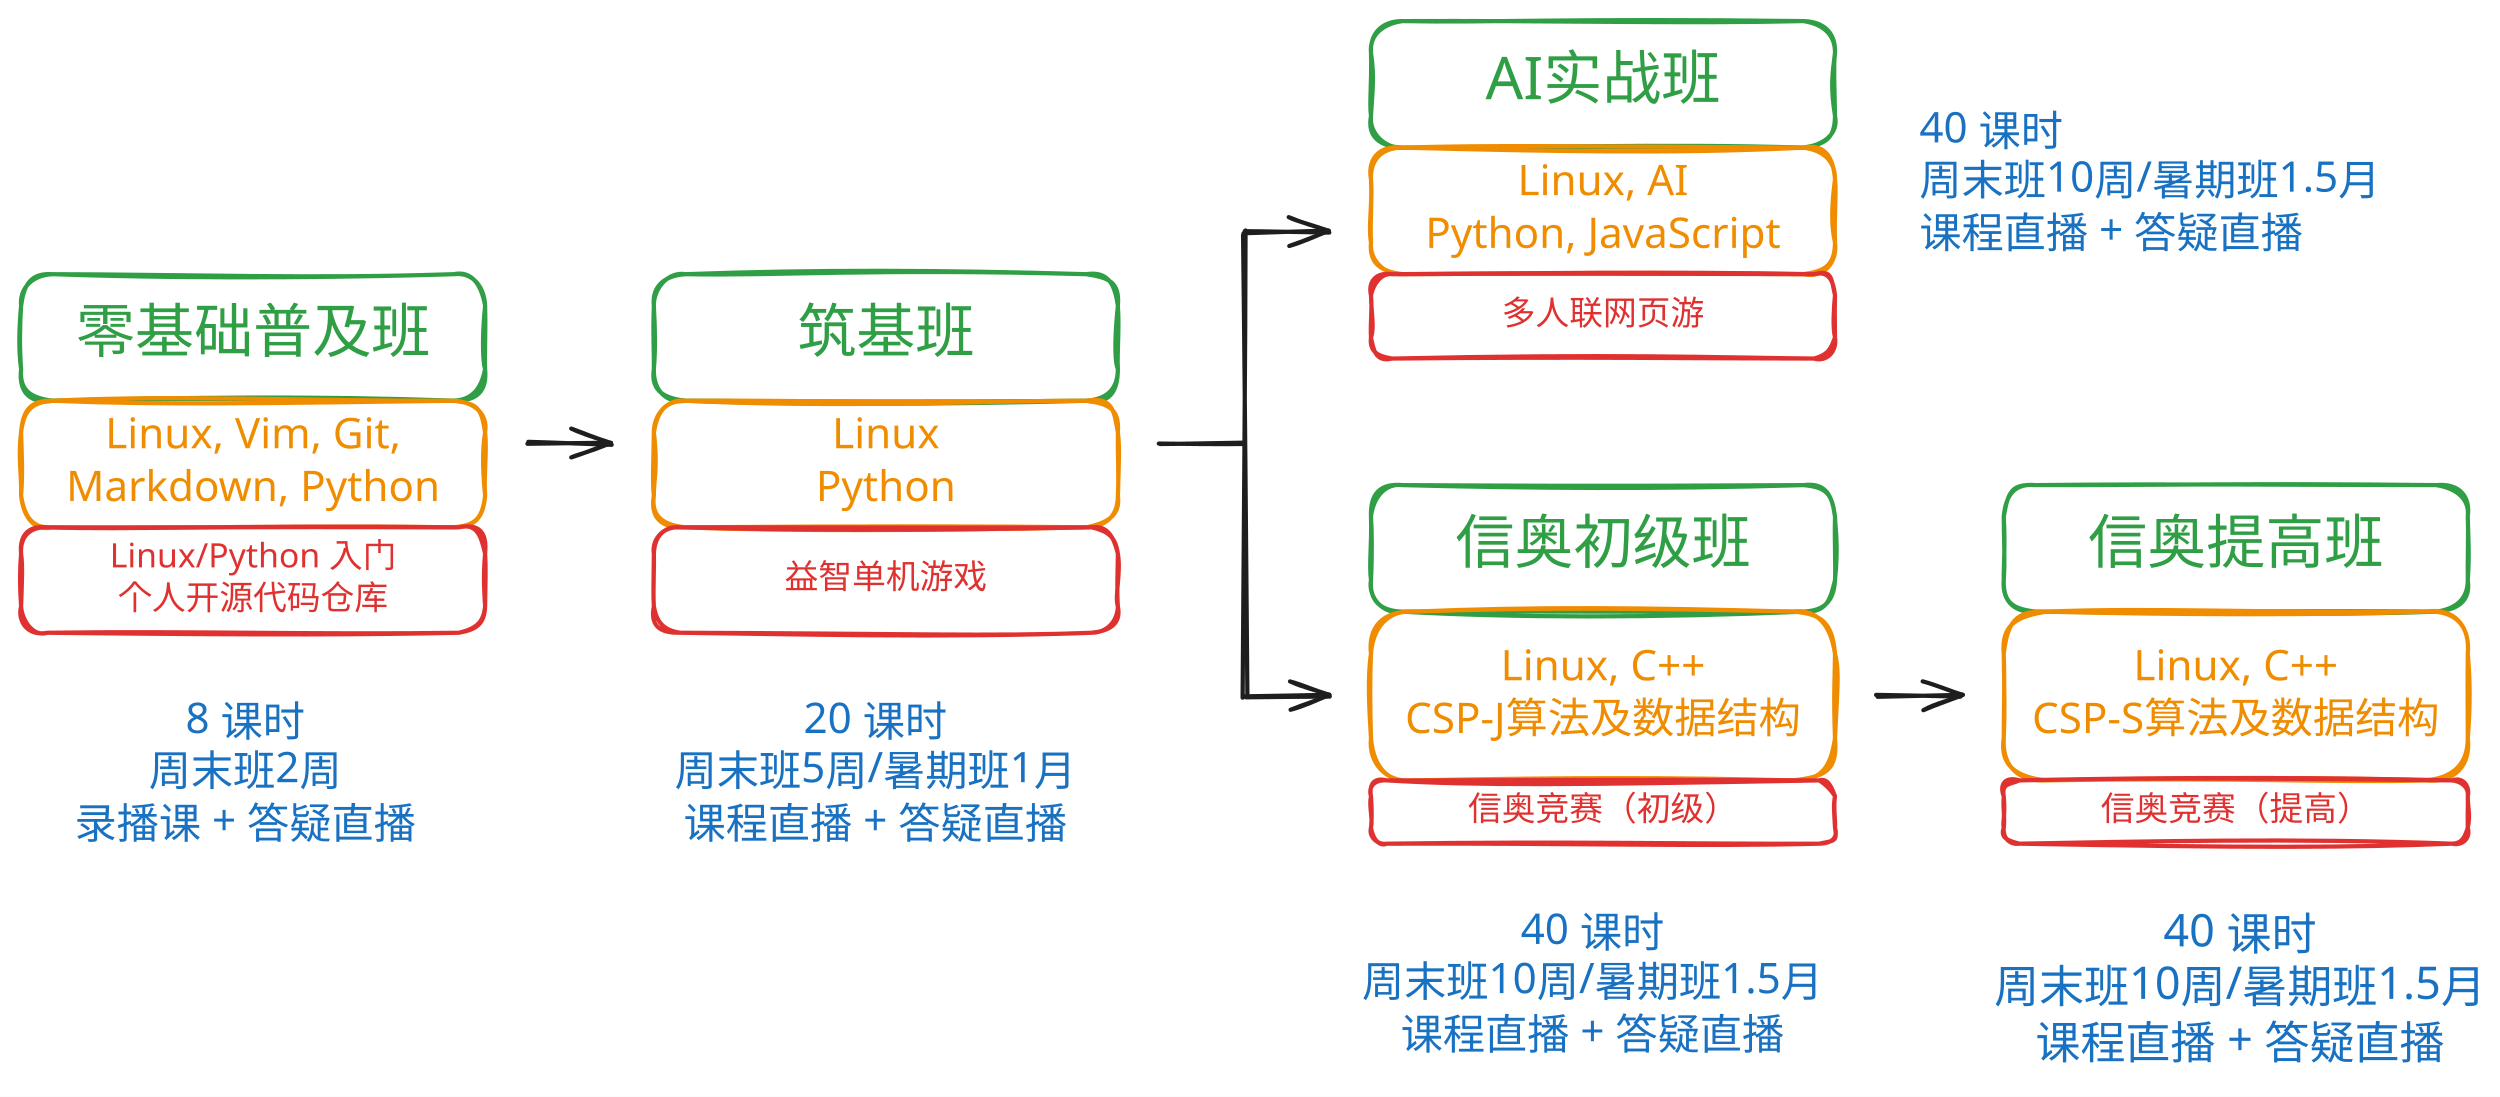
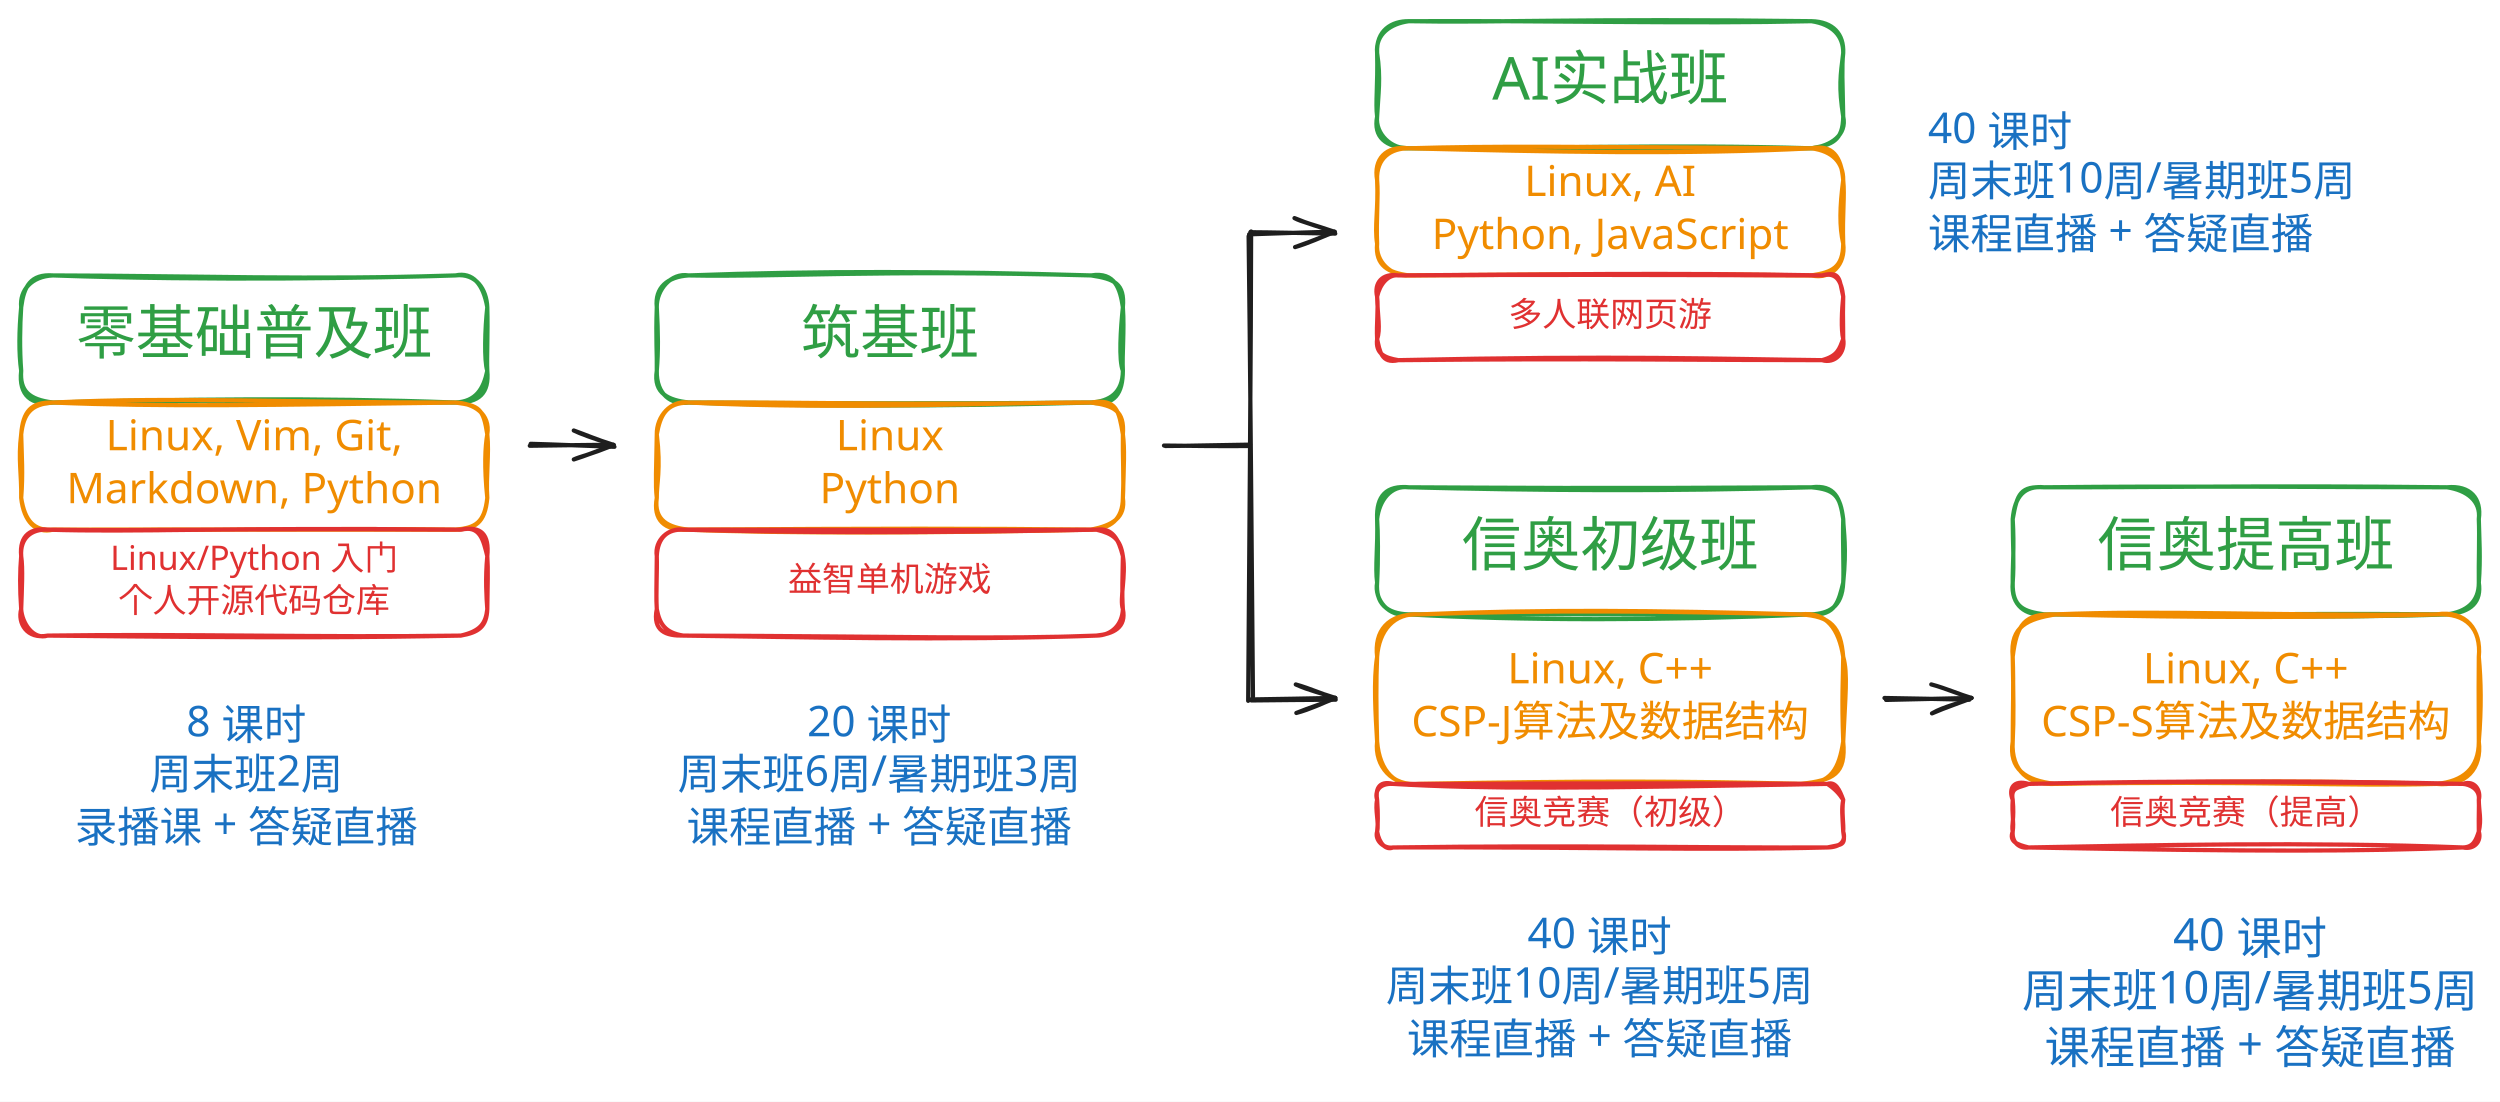
- <svg xmlns="http://www.w3.org/2000/svg" version="1.1" viewBox="0 0 1185.284 520" width="2370.567" height="1040">
+ <svg xmlns="http://www.w3.org/2000/svg" version="1.1" viewBox="0 0 1180 520" width="2360" height="1040">
  <defs>
    <style class="style-fonts">
      @font-face {
        font-family: "Virgil";
        src: url("https://excalidraw.com/Virgil.woff2");
      }
      @font-face {
        font-family: "Cascadia";
        src: url("https://excalidraw.com/Cascadia.woff2");
      }
      @font-face {
        font-family: "Assistant";
        src: url("https://excalidraw.com/Assistant-Regular.woff2");
      }
    </style>
  </defs>
-   <rect x="0" y="0" width="1185.284" height="520" fill="#ffffff" />
+   <rect x="0" y="0" width="1180" height="520" fill="#ffffff" />
  <g stroke-linecap="round" transform="translate(10 130) rotate(0 110 30)">
    <path d="M15 0 C78.32 0.13, 140.32 2.22, 205 0 M15 0 C90.58 2.64, 166.71 1.19, 205 0 M205 0 C213.19 -1.74, 218.09 4.14, 220 15 M205 0 C214.69 -1.17, 219.68 6.6, 220 15 M220 15 C218.88 25.07, 218.46 40.45, 220 45 M220 15 C220.36 27.52, 219.68 38.72, 220 45 M220 45 C220.97 55.49, 216.26 60.21, 205 60 M220 45 C218.26 53.61, 214.54 59.57, 205 60 M205 60 C147.3 59.85, 87.75 58.24, 15 60 M205 60 C139.39 57.55, 74.99 58.46, 15 60 M15 60 C3.48 58.56, -0.67 54.42, 0 45 M15 60 C5.23 61.43, -1.4 56.99, 0 45 M0 45 C-1.19 36.74, -1.03 25.9, 0 15 M0 45 C-0.76 35.08, -0.59 23.86, 0 15 M0 15 C1.27 5.12, 4.41 -0.74, 15 0 M0 15 C-0.81 7.07, 4.83 0.39, 15 0" stroke="#2f9e44" stroke-width="2" fill="none" />
  </g>
  <g transform="translate(36 142.5) rotate(0 84 17.5)">
    <text x="84" y="24.528" font-family="Virgil, Segoe UI Emoji" font-size="28px" fill="#2f9e44" text-anchor="middle" style="white-space: pre;" direction="ltr" dominant-baseline="alphabetic">零基础普及班</text>
  </g>
  <g stroke-linecap="round" transform="translate(10 190) rotate(0 110 30)">
    <path d="M15 0 C73.06 -2.81, 132.25 0.14, 205 0 M15 0 C66.51 2.13, 116.64 1.15, 205 0 M205 0 C213.64 0.32, 221.55 5.35, 220 15 M205 0 C216.36 1.48, 218.1 2.83, 220 15 M220 15 C219.01 20.91, 218.47 29.97, 220 45 M220 15 C220.99 24.06, 219.3 34.97, 220 45 M220 45 C218.73 56.89, 214.29 59.18, 205 60 M220 45 C218.97 57.09, 213.98 59.69, 205 60 M205 60 C144.76 59.11, 84.35 60.6, 15 60 M205 60 C145.65 60.06, 85.86 59.85, 15 60 M15 60 C6.07 60.81, 1.65 55.76, 0 45 M15 60 C7.08 62, 1.23 56.35, 0 45 M0 45 C0.21 33.81, -1.5 26.82, 0 15 M0 45 C0.9 33.76, 0.25 25, 0 15 M0 15 C0.84 4.18, 4.67 -0.3, 15 0 M0 15 C1.15 5.4, 4.3 0.71, 15 0" stroke="#f08c00" stroke-width="2" fill="none" />
  </g>
  <g transform="translate(34.84007 195) rotate(0 85.15993 25)">
    <text x="85.16" y="17.52" font-family="Virgil, Segoe UI Emoji" font-size="20px" fill="#f08c00" text-anchor="middle" style="white-space: pre;" direction="ltr" dominant-baseline="alphabetic">Linux, Vim, Git, </text>
    <text x="85.16" y="42.52" font-family="Virgil, Segoe UI Emoji" font-size="20px" fill="#f08c00" text-anchor="middle" style="white-space: pre;" direction="ltr" dominant-baseline="alphabetic">Markdown, Python</text>
  </g>
  <g stroke-linecap="round" transform="translate(310 130) rotate(0 110 30)">
    <path d="M15 0 C57.94 0.86, 103.41 -2.74, 205 0 M15 0 C75.5 -2.23, 137.3 -2.01, 205 0 M205 0 C216.45 -1.85, 218.73 6.56, 220 15 M205 0 C215.93 1.66, 220.97 3.74, 220 15 M220 15 C218.93 25.25, 217.98 40.06, 220 45 M220 15 C220.78 26.07, 219.57 37.21, 220 45 M220 45 C219.94 55.41, 216.38 61.78, 205 60 M220 45 C219.95 55.38, 213.75 59.43, 205 60 M205 60 C135.36 61.9, 70.49 61.81, 15 60 M205 60 C132.96 60.66, 61.3 60.33, 15 60 M15 60 C6.95 61.26, -0.25 56.28, 0 45 M15 60 C5.75 58.9, -1.71 55.88, 0 45 M0 45 C0.16 37.32, -0.53 29.74, 0 15 M0 45 C0.78 35.59, 0.66 27.45, 0 15 M0 15 C-0.99 5.75, 5.02 0.63, 15 0 M0 15 C-0.16 6.72, 6.86 -1.42, 15 0" stroke="#2f9e44" stroke-width="2" fill="none" />
  </g>
  <g transform="translate(378 142.5) rotate(0 42 17.5)">
    <text x="42" y="24.528" font-family="Virgil, Segoe UI Emoji" font-size="28px" fill="#2f9e44" text-anchor="middle" style="white-space: pre;" direction="ltr" dominant-baseline="alphabetic">筑基班</text>
  </g>
  <g stroke-linecap="round" transform="translate(310 190) rotate(0 110 30)">
    <path d="M15 0 C89.53 3.57, 164.93 -0.24, 205 0 M15 0 C62.93 -0.38, 108.77 1.33, 205 0 M205 0 C215.8 1.44, 220.84 3.9, 220 15 M205 0 C217.27 -1.95, 218.13 4.07, 220 15 M220 15 C220.9 21.97, 220.48 29.27, 220 45 M220 15 C219.82 25.16, 220.54 35.8, 220 45 M220 45 C219.96 55.33, 213.91 59.51, 205 60 M220 45 C221.31 54.19, 215.3 57.95, 205 60 M205 60 C133.87 61.61, 60.55 61.92, 15 60 M205 60 C154.94 59.41, 102.81 59.42, 15 60 M15 60 C5.65 59.04, -1.48 55.76, 0 45 M15 60 C3.35 60.61, -1.82 55.27, 0 45 M0 45 C-0.13 38.67, 2.03 31.49, 0 15 M0 45 C-0.75 38.5, -0.25 31.57, 0 15 M0 15 C-0.14 6.5, 6.62 -1.23, 15 0 M0 15 C1.59 6.21, 4.27 0.1, 15 0" stroke="#f08c00" stroke-width="2" fill="none" />
  </g>
  <g transform="translate(387.9 195) rotate(0 32.09997 25)">
    <text x="32.1" y="17.52" font-family="Virgil, Segoe UI Emoji" font-size="20px" fill="#f08c00" text-anchor="middle" style="white-space: pre;" direction="ltr" dominant-baseline="alphabetic">Linux</text>
    <text x="32.1" y="42.52" font-family="Virgil, Segoe UI Emoji" font-size="20px" fill="#f08c00" text-anchor="middle" style="white-space: pre;" direction="ltr" dominant-baseline="alphabetic">Python</text>
  </g>
  <g stroke-linecap="round" transform="translate(10 250) rotate(0 110 25)">
    <path d="M12.5 0 C53.3 1.33, 92.43 -1.14, 207.5 0 M12.5 0 C56.18 0.67, 98.63 -0.65, 207.5 0 M207.5 0 C217.17 -1.86, 221.01 2.2, 220 12.5 M207.5 0 C216.72 -2.27, 218.14 5.06, 220 12.5 M220 12.5 C220.45 18.9, 220.14 26.16, 220 37.5 M220 12.5 C218.99 23.04, 219.63 32.23, 220 37.5 M220 37.5 C219.71 45.89, 215.89 48.53, 207.5 50 M220 37.5 C219.29 44.29, 216.69 47.91, 207.5 50 M207.5 50 C141.6 50.95, 77.29 49.08, 12.5 50 M207.5 50 C166.06 50.86, 122.27 51.21, 12.5 50 M12.5 50 C2.63 51.91, -1.78 44.09, 0 37.5 M12.5 50 C5.52 52.22, 0.32 43.75, 0 37.5 M0 37.5 C0.3 28.71, 0.87 18.17, 0 12.5 M0 37.5 C-0.7 27.61, -0.61 19.48, 0 12.5 M0 12.5 C-1.01 2.44, 4.91 -0.91, 12.5 0 M0 12.5 C-0.61 3.95, 4.8 -0.37, 12.5 0" stroke="#e03131" stroke-width="2" fill="none" />
  </g>
  <g transform="translate(51.00002 255) rotate(0 68.99998 20)">
    <text x="69" y="14.016" font-family="Virgil, Segoe UI Emoji" font-size="16px" fill="#e03131" text-anchor="middle" style="white-space: pre;" direction="ltr" dominant-baseline="alphabetic">Linux/Python 入门</text>
    <text x="69" y="34.016" font-family="Virgil, Segoe UI Emoji" font-size="16px" fill="#e03131" text-anchor="middle" style="white-space: pre;" direction="ltr" dominant-baseline="alphabetic">个人开源代码仓库</text>
  </g>
  <g stroke-linecap="round" transform="translate(310 250) rotate(0 110 25)">
    <path d="M12.5 0 C71.44 -0.09, 127.01 0.45, 207.5 0 M12.5 0 C63.15 1.28, 115.2 1.81, 207.5 0 M207.5 0 C215.13 -1.03, 218.01 4.52, 220 12.5 M207.5 0 C215.6 1.94, 218.85 4.55, 220 12.5 M220 12.5 C221.59 21.47, 218.38 32.73, 220 37.5 M220 12.5 C219.92 21.08, 219.45 29.68, 220 37.5 M220 37.5 C221.79 46.2, 215.48 49.23, 207.5 50 M220 37.5 C219.74 44.82, 214.72 49.96, 207.5 50 M207.5 50 C136.5 52.6, 64.6 50.58, 12.5 50 M207.5 50 C161.54 51.84, 116.31 50.29, 12.5 50 M12.5 50 C4.09 48.69, 1.35 44.66, 0 37.5 M12.5 50 C4.36 50.19, -2.07 47.89, 0 37.5 M0 37.5 C-0.45 29.84, 0.24 19.13, 0 12.5 M0 37.5 C-0.35 32.81, -0.12 26.36, 0 12.5 M0 12.5 C0.42 3.52, 5.23 -0.34, 12.5 0 M0 12.5 C-1.19 4.93, 5.69 -1.01, 12.5 0" stroke="#e03131" stroke-width="2" fill="none" />
  </g>
  <g transform="translate(372 265) rotate(0 48 10)">
    <text x="48" y="14.016" font-family="Virgil, Segoe UI Emoji" font-size="16px" fill="#e03131" text-anchor="middle" style="white-space: pre;" direction="ltr" dominant-baseline="alphabetic">益智单机游戏</text>
  </g>
  <g stroke-linecap="round" transform="translate(650 10) rotate(0 110 30)">
    <path d="M15 0 C55.93 0.82, 93.22 -1.38, 205 0 M15 0 C82.49 -0.35, 148.85 1.32, 205 0 M205 0 C215.3 0.24, 220.39 6.13, 220 15 M205 0 C215.03 1.5, 220.1 7.03, 220 15 M220 15 C218.66 25.74, 217.82 31.03, 220 45 M220 15 C219.29 21.69, 219.68 28.4, 220 45 M220 45 C221.88 53.58, 214.33 58.92, 205 60 M220 45 C219.85 56.54, 214.75 58.31, 205 60 M205 60 C139.48 57.96, 68.56 60.23, 15 60 M205 60 C163.87 60.12, 124.79 59.62, 15 60 M15 60 C3.98 59.46, -1.84 54.78, 0 45 M15 60 C6.76 60.51, -0.92 53.19, 0 45 M0 45 C0.55 34.2, 1.82 27.02, 0 15 M0 45 C-0.84 38.48, 0.37 30.38, 0 15 M0 15 C-0.88 6.04, 6.51 1.1, 15 0 M0 15 C-0.53 4.38, 6.85 -0.11, 15 0" stroke="#2f9e44" stroke-width="2" fill="none" />
  </g>
  <g transform="translate(701.186 22.5) rotate(0 58.814 17.5)">
    <text x="58.814" y="24.528" font-family="Virgil, Segoe UI Emoji" font-size="28px" fill="#2f9e44" text-anchor="middle" style="white-space: pre;" direction="ltr" dominant-baseline="alphabetic">AI实战班</text>
  </g>
  <g stroke-linecap="round" transform="translate(650 70) rotate(0 110 30)">
    <path d="M15 0 C81.48 1.66, 145.28 3.06, 205 0 M15 0 C53.41 -1.19, 91.72 -0.74, 205 0 M205 0 C215.02 1.31, 220.09 6.77, 220 15 M205 0 C214.89 -1.86, 219.04 3.74, 220 15 M220 15 C218.34 27.76, 218.15 36.95, 220 45 M220 15 C220.8 22.55, 219.53 30.98, 220 45 M220 45 C219.87 56.34, 214.78 58.53, 205 60 M220 45 C221.25 54.71, 214.45 62.11, 205 60 M205 60 C161.29 59.4, 120.87 59.1, 15 60 M205 60 C141.12 59.41, 77.33 59.57, 15 60 M15 60 C6.53 60.44, -0.8 53.43, 0 45 M15 60 C5.39 58.76, -0.99 55.45, 0 45 M0 45 C-1.32 36.89, 0.64 28.86, 0 15 M0 45 C-0.51 33.9, 0.69 22.32, 0 15 M0 15 C-0.46 4.46, 6.61 -0.09, 15 0 M0 15 C-1.77 5.16, 4.05 -1.34, 15 0" stroke="#f08c00" stroke-width="2" fill="none" />
  </g>
  <g transform="translate(667.2501 75) rotate(0 92.74992 25)">
    <text x="92.75" y="17.52" font-family="Virgil, Segoe UI Emoji" font-size="20px" fill="#f08c00" text-anchor="middle" style="white-space: pre;" direction="ltr" dominant-baseline="alphabetic">Linux, AI</text>
    <text x="92.75" y="42.52" font-family="Virgil, Segoe UI Emoji" font-size="20px" fill="#f08c00" text-anchor="middle" style="white-space: pre;" direction="ltr" dominant-baseline="alphabetic">Python, JavaScript</text>
  </g>
  <g stroke-linecap="round" transform="translate(650 130) rotate(0 110 20)">
    <path d="M10 0 C72.45 -0.39, 139.69 -1.37, 210 0 M10 0 C72.37 -0.43, 134.76 -0.23, 210 0 M210 0 C216.57 -1.62, 219.16 2.23, 220 10 M210 0 C218.83 -2.23, 218.07 1.75, 220 10 M220 10 C219.35 16.01, 218.9 25.75, 220 30 M220 10 C219.87 15.24, 219.82 18.42, 220 30 M220 30 C221.09 36.42, 216.19 41.83, 210 40 M220 30 C218.18 34.67, 217.46 37.99, 210 40 M210 40 C163.15 39.5, 114.79 37.68, 10 40 M210 40 C156.09 40, 100.44 39.09, 10 40 M10 40 C3.68 38.92, -0.86 37.06, 0 30 M10 40 C1.85 41.9, 1.21 35.43, 0 30 M0 30 C1.66 25.47, 0.22 19.2, 0 10 M0 30 C-0.38 22.69, 0.65 15.88, 0 10 M0 10 C-1.54 3.48, 2.51 -1.17, 10 0 M0 10 C1.24 4.11, 5.27 -0.62, 10 0" stroke="#e03131" stroke-width="2" fill="none" />
  </g>
  <g transform="translate(712 140) rotate(0 48 10)">
    <text x="48" y="14.016" font-family="Virgil, Segoe UI Emoji" font-size="16px" fill="#e03131" text-anchor="middle" style="white-space: pre;" direction="ltr" dominant-baseline="alphabetic">多人联网页游</text>
  </g>
  <g stroke-linecap="round" transform="translate(650 230) rotate(0 110 30)">
    <path d="M15 0 C60.28 0.2, 101.01 0.64, 205 0 M15 0 C74.88 1.52, 136.83 2.04, 205 0 M205 0 C216.06 -1.38, 218.66 5.25, 220 15 M205 0 C215.91 1, 218.62 3.89, 220 15 M220 15 C220.16 21.03, 221.7 28.28, 220 45 M220 15 C219.69 26.26, 220.34 38.39, 220 45 M220 45 C219.45 56.82, 213.05 59.53, 205 60 M220 45 C217.84 53.8, 216.45 60.62, 205 60 M205 60 C134.97 63.01, 67.42 62.98, 15 60 M205 60 C148.97 60.3, 93.04 59.69, 15 60 M15 60 C4.11 59.69, -0.7 54.56, 0 45 M15 60 C5.48 61.64, -1.51 52.89, 0 45 M0 45 C0.59 34.01, 0.43 20.46, 0 15 M0 45 C-1 37.53, 0.41 28.11, 0 15 M0 15 C-0.44 3.97, 4.36 -0.97, 15 0 M0 15 C0.95 6.25, 6.46 -1.12, 15 0" stroke="#2f9e44" stroke-width="2" fill="none" />
  </g>
  <g transform="translate(690 242.5) rotate(0 70 17.5)">
    <text x="70" y="24.528" font-family="Virgil, Segoe UI Emoji" font-size="28px" fill="#2f9e44" text-anchor="middle" style="white-space: pre;" direction="ltr" dominant-baseline="alphabetic">信奥初级班</text>
  </g>
  <g stroke-linecap="round" transform="translate(650 290) rotate(0 110 40)">
    <path d="M20 0 C76.87 -2.47, 131.76 -1.93, 200 0 M20 0 C80.93 -2.27, 140.13 -1.45, 200 0 M200 0 C214.12 0.87, 218.8 5.71, 220 20 M200 0 C212.12 -1.47, 218.02 7.07, 220 20 M220 20 C222.27 28.15, 220.95 38.16, 220 60 M220 20 C219.92 30.58, 219.22 39.11, 220 60 M220 60 C218.12 72.29, 214.59 80.54, 200 80 M220 60 C221.4 75.43, 215.5 78.27, 200 80 M200 80 C134.93 80.76, 70.42 81.56, 20 80 M200 80 C147.07 78.6, 94.69 78.54, 20 80 M20 80 C7.09 81.42, -1.32 71.5, 0 60 M20 80 C8.76 81.67, 1.14 74.27, 0 60 M0 60 C-0.77 47.16, -1.77 31.24, 0 20 M0 60 C-0.42 45.18, -0.52 30.92, 0 20 M0 20 C0.83 7.75, 7.93 -0.97, 20 0 M0 20 C-1.38 8.08, 4.72 -0.46, 20 0" stroke="#f08c00" stroke-width="2" fill="none" />
  </g>
  <g transform="translate(660.42 305) rotate(0 99.57997 25)">
    <text x="99.58" y="17.52" font-family="Virgil, Segoe UI Emoji" font-size="20px" fill="#f08c00" text-anchor="middle" style="white-space: pre;" direction="ltr" dominant-baseline="alphabetic">Linux, C++</text>
    <text x="99.58" y="42.52" font-family="Virgil, Segoe UI Emoji" font-size="20px" fill="#f08c00" text-anchor="middle" style="white-space: pre;" direction="ltr" dominant-baseline="alphabetic">CSP-J算法及数据结构</text>
  </g>
  <g stroke-linecap="round" transform="translate(650 370) rotate(0 110 15)">
    <path d="M7.5 0 C50.93 2.56, 94.66 2.12, 212.5 0 M7.5 0 C55.17 0.16, 101.6 -0.66, 212.5 0 M212.5 0 C216.44 -1.28, 218.28 2.85, 220 7.5 M212.5 0 C215.91 2.18, 218.22 4.68, 220 7.5 M220 7.5 C219.17 11.94, 219.6 14.46, 220 22.5 M220 7.5 C219.15 12.97, 220.33 19.43, 220 22.5 M220 22.5 C221.21 29.32, 219.38 28.49, 212.5 30 M220 22.5 C221.4 26.88, 218.87 29.91, 212.5 30 M212.5 30 C154.06 31.5, 94.68 29.65, 7.5 30 M212.5 30 C154.41 30.24, 95.36 28.78, 7.5 30 M7.5 30 C4.32 31.45, 0.99 28.31, 0 22.5 M7.5 30 C3.35 30.75, -1.25 26.77, 0 22.5 M0 22.5 C0.99 18.27, -1.08 12.22, 0 7.5 M0 22.5 C0.36 19.18, 0.52 14.68, 0 7.5 M0 7.5 C-1.2 3.73, 0.8 -0.4, 7.5 0 M0 7.5 C-0.76 3.21, 0.31 -1.81, 7.5 0" stroke="#e03131" stroke-width="2" fill="none" />
  </g>
  <g transform="translate(696 375) rotate(0 64 10)">
    <text x="64" y="14.016" font-family="Virgil, Segoe UI Emoji" font-size="16px" fill="#e03131" text-anchor="middle" style="white-space: pre;" direction="ltr" dominant-baseline="alphabetic">信奥竞赛（初级）</text>
  </g>
  <g stroke-linecap="round">
-     <g transform="translate(550 210) rotate(0 19.72206 0.2146424)">
+     <g transform="translate(550 210) rotate(0 20 0)">
      <path d="M0.05 0.51 C6.7 0.55, 33.3 -0.09, 40.04 -0.13 M-0.59 0.3 C5.98 0.44, 32.79 0.67, 39.63 0.5" stroke="#1e1e1e" stroke-width="2" fill="none" />
    </g>
  </g>
  <mask />
  <g stroke-linecap="round">
-     <g transform="translate(590 110) rotate(0 0.2666764 110.0216)">
+     <g transform="translate(590 110) rotate(0 0 110)">
      <path d="M0.53 -0.73 C0.59 36.14, -0.59 184.13, -0.86 220.78 M-0.65 1.5 C-0.11 38.07, 1.09 182.63, 1.4 219.06" stroke="#1e1e1e" stroke-width="2" fill="none" />
    </g>
  </g>
  <mask />
  <g stroke-linecap="round">
-     <g transform="translate(590 110) rotate(0 19.90677 0.01062936)">
+     <g transform="translate(590 110) rotate(0 20 0)">
      <path d="M0.16 -0.39 C6.95 -0.39, 33.58 0.17, 40.23 0.26 M-0.42 0.6 C6.36 0.41, 33.22 -0.61, 39.92 -0.58" stroke="#1e1e1e" stroke-width="2" fill="none" />
    </g>
-     <g transform="translate(590 110) rotate(0 19.90677 0.01062936)">
+     <g transform="translate(590 110) rotate(0 20 0)">
      <path d="M21.27 6.63 C24.44 5.52, 29.51 3.77, 39.92 -0.58 M21.27 6.63 C27.54 4.82, 33.46 2.04, 39.92 -0.58" stroke="#1e1e1e" stroke-width="2" fill="none" />
    </g>
-     <g transform="translate(590 110) rotate(0 19.90677 0.01062936)">
+     <g transform="translate(590 110) rotate(0 20 0)">
      <path d="M21 -7.05 C24.26 -5.3, 29.39 -4.19, 39.92 -0.58 M21 -7.05 C27.31 -4.4, 33.32 -2.72, 39.92 -0.58" stroke="#1e1e1e" stroke-width="2" fill="none" />
    </g>
  </g>
  <mask />
  <g stroke-linecap="round">
-     <g transform="translate(590.6592 330.5842) rotate(0 19.55736 -0.5730393)">
+     <g transform="translate(590.6592 330.5842) rotate(0 19.67042 -0.2921049)">
      <path d="M0 0.02 C6.6 -0.12, 33.21 -0.27, 39.77 -0.33 M-0.66 -0.44 C5.89 -0.51, 32.95 -1.02, 39.57 -1.17" stroke="#1e1e1e" stroke-width="2" fill="none" />
    </g>
-     <g transform="translate(590.6592 330.5842) rotate(0 19.55736 -0.5730393)">
+     <g transform="translate(590.6592 330.5842) rotate(0 19.67042 -0.2921049)">
      <path d="M21.22 5.93 C27.35 4.34, 33.88 1.26, 39.57 -1.17 M21.22 5.93 C27.89 3.21, 33.84 1.59, 39.57 -1.17" stroke="#1e1e1e" stroke-width="2" fill="none" />
    </g>
-     <g transform="translate(590.6592 330.5842) rotate(0 19.55736 -0.5730393)">
+     <g transform="translate(590.6592 330.5842) rotate(0 19.67042 -0.2921049)">
      <path d="M20.95 -7.52 C27.23 -4.63, 33.85 -3.22, 39.57 -1.17 M20.95 -7.52 C27.72 -5.67, 33.76 -2.72, 39.57 -1.17" stroke="#1e1e1e" stroke-width="2" fill="none" />
    </g>
  </g>
  <mask />
  <g stroke-linecap="round">
-     <g transform="translate(250 210) rotate(0 20.03143 0.1829954)">
+     <g transform="translate(250 210) rotate(0 19.96659 0.3652269)">
      <path d="M0.48 -0.52 C7.23 -0.39, 33.36 0.69, 40 0.89 M0.07 0.4 C6.79 0.35, 32.92 -0.14, 39.6 0" stroke="#1e1e1e" stroke-width="2" fill="none" />
    </g>
-     <g transform="translate(250 210) rotate(0 20.03143 0.1829954)">
+     <g transform="translate(250 210) rotate(0 19.96659 0.3652269)">
      <path d="M20.84 6.86 C23.81 5.46, 28.96 4.54, 39.6 0 M20.84 6.86 C26.67 5, 31.18 3.17, 39.6 0" stroke="#1e1e1e" stroke-width="2" fill="none" />
    </g>
-     <g transform="translate(250 210) rotate(0 20.03143 0.1829954)">
+     <g transform="translate(250 210) rotate(0 19.96659 0.3652269)">
      <path d="M20.82 -6.8 C23.81 -5.34, 28.97 -3.41, 39.6 0 M20.82 -6.8 C26.59 -4.75, 31.11 -2.68, 39.6 0" stroke="#1e1e1e" stroke-width="2" fill="none" />
    </g>
  </g>
  <mask />
  <g transform="translate(30 330) rotate(0 86.25 37.5)">
    <text x="86.25" y="17.52" font-family="Virgil, Segoe UI Emoji" font-size="20px" fill="#1971c2" text-anchor="middle" style="white-space: pre;" direction="ltr" dominant-baseline="alphabetic">8 课时</text>
    <text x="86.25" y="42.52" font-family="Virgil, Segoe UI Emoji" font-size="20px" fill="#1971c2" text-anchor="middle" style="white-space: pre;" direction="ltr" dominant-baseline="alphabetic">周末班2周</text>
    <text x="86.25" y="67.52" font-family="Virgil, Segoe UI Emoji" font-size="20px" fill="#1971c2" text-anchor="middle" style="white-space: pre;" direction="ltr" dominant-baseline="alphabetic">录播课 + 答疑直播</text>
  </g>
-   <g transform="translate(318.75 330) rotate(0 96.25 37.5)">
-     <text x="96.25" y="17.52" font-family="Virgil, Segoe UI Emoji" font-size="20px" fill="#1971c2" text-anchor="middle" style="white-space: pre;" direction="ltr" dominant-baseline="alphabetic">20 课时</text>
-     <text x="96.25" y="42.52" font-family="Virgil, Segoe UI Emoji" font-size="20px" fill="#1971c2" text-anchor="middle" style="white-space: pre;" direction="ltr" dominant-baseline="alphabetic">周末班5周/暑期班1月</text>
-     <text x="96.25" y="67.52" font-family="Virgil, Segoe UI Emoji" font-size="20px" fill="#1971c2" text-anchor="middle" style="white-space: pre;" direction="ltr" dominant-baseline="alphabetic">课程直播 + 答疑直播</text>
-   </g>
-   <g transform="translate(910 50) rotate(0 106.22 37.5)">
+   <g transform="translate(316.79 330) rotate(0 98.20999 37.5)">
+     <text x="98.21" y="17.52" font-family="Virgil, Segoe UI Emoji" font-size="20px" fill="#1971c2" text-anchor="middle" style="white-space: pre;" direction="ltr" dominant-baseline="alphabetic">20 课时</text>
+     <text x="98.21" y="42.52" font-family="Virgil, Segoe UI Emoji" font-size="20px" fill="#1971c2" text-anchor="middle" style="white-space: pre;" direction="ltr" dominant-baseline="alphabetic">周末班6周/暑期班3周</text>
+     <text x="98.21" y="67.52" font-family="Virgil, Segoe UI Emoji" font-size="20px" fill="#1971c2" text-anchor="middle" style="white-space: pre;" direction="ltr" dominant-baseline="alphabetic">课程直播 + 答疑直播</text>
+   </g>
+   <g transform="translate(910 50) rotate(0 100.77 37.5)">
    <text x="0" y="17.52" font-family="Virgil, Segoe UI Emoji" font-size="20px" fill="#1971c2" text-anchor="start" style="white-space: pre;" direction="ltr" dominant-baseline="alphabetic">40 课时</text>
-     <text x="0" y="42.52" font-family="Virgil, Segoe UI Emoji" font-size="20px" fill="#1971c2" text-anchor="start" style="white-space: pre;" direction="ltr" dominant-baseline="alphabetic">周末班10周/暑期班1.5月</text>
+     <text x="0" y="42.52" font-family="Virgil, Segoe UI Emoji" font-size="20px" fill="#1971c2" text-anchor="start" style="white-space: pre;" direction="ltr" dominant-baseline="alphabetic">周末班10周/暑期班5周</text>
    <text x="0" y="67.52" font-family="Virgil, Segoe UI Emoji" font-size="20px" fill="#1971c2" text-anchor="start" style="white-space: pre;" direction="ltr" dominant-baseline="alphabetic">课程直播 + 答疑直播</text>
  </g>
  <g stroke-linecap="round" transform="translate(950 230) rotate(0 110 30)">
    <path d="M15 0 C79.28 -0.72, 147.26 -0.03, 205 0 M15 0 C66.28 0.13, 116.53 -0.99, 205 0 M205 0 C214.41 1.41, 221.04 6.49, 220 15 M205 0 C215.96 -1.02, 221.4 5.21, 220 15 M220 15 C220.37 23.13, 219.86 35.36, 220 45 M220 15 C220.19 23.85, 220.89 33.52, 220 45 M220 45 C221.3 53.86, 216.86 59.02, 205 60 M220 45 C220.09 54.1, 214.18 58.75, 205 60 M205 60 C136.08 59.32, 63.91 60.53, 15 60 M205 60 C148.06 61.99, 91.92 60.41, 15 60 M15 60 C5.48 58.68, -0.3 56.81, 0 45 M15 60 C6.28 60.67, -0.96 55.94, 0 45 M0 45 C-0.11 37.5, 0.8 28.33, 0 15 M0 45 C0.7 35.4, 0.04 27.19, 0 15 M0 15 C0.93 4.29, 5.46 -0.92, 15 0 M0 15 C2.13 2.86, 3.66 -0.6, 15 0" stroke="#2f9e44" stroke-width="2" fill="none" />
  </g>
  <g transform="translate(990 242.5) rotate(0 70 17.5)">
    <text x="70" y="24.528" font-family="Virgil, Segoe UI Emoji" font-size="28px" fill="#2f9e44" text-anchor="middle" style="white-space: pre;" direction="ltr" dominant-baseline="alphabetic">信奥提高班</text>
  </g>
  <g stroke-linecap="round" transform="translate(950 290) rotate(0 110 40)">
    <path d="M20 0 C69.84 -2.07, 121.5 0.7, 200 0 M20 0 C85.02 1.59, 151.14 1.63, 200 0 M200 0 C214.17 -0.89, 221.22 6.85, 220 20 M200 0 C214.02 -2.27, 221.27 7.43, 220 20 M220 20 C219.91 27.87, 219.88 37.49, 220 60 M220 20 C221.04 31.57, 221.32 43.79, 220 60 M220 60 C220.08 72.55, 212.62 78.91, 200 80 M220 60 C221.59 72.67, 213.93 81.37, 200 80 M200 80 C156.48 81.23, 114.45 78.45, 20 80 M200 80 C132.81 77.83, 65 79.39, 20 80 M20 80 C7.78 80.58, -0.83 74.15, 0 60 M20 80 C6 78.41, -1.98 72.97, 0 60 M0 60 C0.01 44.88, 0.5 34.32, 0 20 M0 60 C0.56 49.24, 0.33 38.72, 0 20 M0 20 C1.85 4.8, 5.5 -0.52, 20 0 M0 20 C-1.35 5.31, 7.41 2.17, 20 0" stroke="#f08c00" stroke-width="2" fill="none" />
  </g>
  <g transform="translate(960.68 305) rotate(0 99.31997 25)">
    <text x="99.32" y="17.52" font-family="Virgil, Segoe UI Emoji" font-size="20px" fill="#f08c00" text-anchor="middle" style="white-space: pre;" direction="ltr" dominant-baseline="alphabetic">Linux, C++</text>
    <text x="99.32" y="42.52" font-family="Virgil, Segoe UI Emoji" font-size="20px" fill="#f08c00" text-anchor="middle" style="white-space: pre;" direction="ltr" dominant-baseline="alphabetic">CSP-S算法及数据结构</text>
  </g>
  <g stroke-linecap="round" transform="translate(950 370) rotate(0 110 15)">
    <path d="M7.5 0 C51.6 -1, 92.58 -1.41, 212.5 0 M7.5 0 C83.79 -1.76, 159.87 -1.28, 212.5 0 M212.5 0 C218.1 -1.97, 221.11 3.17, 220 7.5 M212.5 0 C215.47 0.18, 220.64 2.36, 220 7.5 M220 7.5 C220.04 13.02, 221.33 16.58, 220 22.5 M220 7.5 C220.17 10.85, 219.87 14.39, 220 22.5 M220 22.5 C221.38 26.92, 218.02 31.19, 212.5 30 M220 22.5 C218.65 26.49, 217.54 29.9, 212.5 30 M212.5 30 C139.97 27.19, 63.27 28.99, 7.5 30 M212.5 30 C165.01 31.91, 116.14 32.02, 7.5 30 M7.5 30 C1.92 28.62, -1.72 27.19, 0 22.5 M7.5 30 C3.23 30.68, -0.46 27.65, 0 22.5 M0 22.5 C-0.64 19.03, 0.84 16.97, 0 7.5 M0 22.5 C0.66 17.83, -0.47 14.36, 0 7.5 M0 7.5 C-1.17 1.32, 3.15 1.88, 7.5 0 M0 7.5 C-2.08 2.22, 0.31 -2.14, 7.5 0" stroke="#e03131" stroke-width="2" fill="none" />
  </g>
  <g transform="translate(996 375) rotate(0 64 10)">
    <text x="64" y="14.016" font-family="Virgil, Segoe UI Emoji" font-size="16px" fill="#e03131" text-anchor="middle" style="white-space: pre;" direction="ltr" dominant-baseline="alphabetic">信奥竞赛（提高）</text>
  </g>
-   <g transform="translate(948.7164 430) rotate(0 113.2836 40)">
-     <text x="113.284" y="18.688" font-family="Virgil, Segoe UI Emoji" font-size="21.333px" fill="#1971c2" text-anchor="middle" style="white-space: pre;" direction="ltr" dominant-baseline="alphabetic">40 课时</text>
-     <text x="113.284" y="45.355" font-family="Virgil, Segoe UI Emoji" font-size="21.333px" fill="#1971c2" text-anchor="middle" style="white-space: pre;" direction="ltr" dominant-baseline="alphabetic">周末班10周/暑期班1.5月</text>
-     <text x="113.284" y="72.021" font-family="Virgil, Segoe UI Emoji" font-size="21.333px" fill="#1971c2" text-anchor="middle" style="white-space: pre;" direction="ltr" dominant-baseline="alphabetic">课程直播 + 答疑直播</text>
-   </g>
-   <g stroke-linecap="round">
-     <g transform="translate(890 330) rotate(0 20.00288 -0.1073197)">
+   <g transform="translate(954.5289 430) rotate(0 107.4711 40)">
+     <text x="107.471" y="18.688" font-family="Virgil, Segoe UI Emoji" font-size="21.333px" fill="#1971c2" text-anchor="middle" style="white-space: pre;" direction="ltr" dominant-baseline="alphabetic">40 课时</text>
+     <text x="107.471" y="45.355" font-family="Virgil, Segoe UI Emoji" font-size="21.333px" fill="#1971c2" text-anchor="middle" style="white-space: pre;" direction="ltr" dominant-baseline="alphabetic">周末班10周/暑期班5周</text>
+     <text x="107.471" y="72.021" font-family="Virgil, Segoe UI Emoji" font-size="21.333px" fill="#1971c2" text-anchor="middle" style="white-space: pre;" direction="ltr" dominant-baseline="alphabetic">课程直播 + 答疑直播</text>
+   </g>
+   <g stroke-linecap="round">
+     <g transform="translate(890 330) rotate(0 20 0)">
      <path d="M-0.52 -0.55 C6.02 -0.51, 32.75 0.12, 39.53 0.26 M0.22 0.36 C6.89 0.24, 33.91 -0.41, 40.52 -0.57" stroke="#1e1e1e" stroke-width="2" fill="none" />
    </g>
-     <g transform="translate(890 330) rotate(0 20.00288 -0.1073197)">
+     <g transform="translate(890 330) rotate(0 20 0)">
      <path d="M21.9 6.72 C27.61 3.32, 35.79 1.87, 40.52 -0.57 M21.9 6.72 C28.76 3.71, 35.16 1.78, 40.52 -0.57" stroke="#1e1e1e" stroke-width="2" fill="none" />
    </g>
-     <g transform="translate(890 330) rotate(0 20.00288 -0.1073197)">
+     <g transform="translate(890 330) rotate(0 20 0)">
      <path d="M21.57 -6.96 C27.4 -5.42, 35.7 -1.95, 40.52 -0.57 M21.57 -6.96 C28.53 -5.1, 35.04 -2.16, 40.52 -0.57" stroke="#1e1e1e" stroke-width="2" fill="none" />
    </g>
  </g>
  <mask />
-   <g transform="translate(648.78 430) rotate(0 106.22 37.5)">
-     <text x="106.22" y="17.52" font-family="Virgil, Segoe UI Emoji" font-size="20px" fill="#1971c2" text-anchor="middle" style="white-space: pre;" direction="ltr" dominant-baseline="alphabetic">40 课时</text>
-     <text x="106.22" y="42.52" font-family="Virgil, Segoe UI Emoji" font-size="20px" fill="#1971c2" text-anchor="middle" style="white-space: pre;" direction="ltr" dominant-baseline="alphabetic">周末班10周/暑期班1.5月</text>
-     <text x="106.22" y="67.52" font-family="Virgil, Segoe UI Emoji" font-size="20px" fill="#1971c2" text-anchor="middle" style="white-space: pre;" direction="ltr" dominant-baseline="alphabetic">课程直播 + 答疑直播</text>
+   <g transform="translate(654.23 430) rotate(0 100.77 37.5)">
+     <text x="100.77" y="17.52" font-family="Virgil, Segoe UI Emoji" font-size="20px" fill="#1971c2" text-anchor="middle" style="white-space: pre;" direction="ltr" dominant-baseline="alphabetic">40 课时</text>
+     <text x="100.77" y="42.52" font-family="Virgil, Segoe UI Emoji" font-size="20px" fill="#1971c2" text-anchor="middle" style="white-space: pre;" direction="ltr" dominant-baseline="alphabetic">周末班10周/暑期班5周</text>
+     <text x="100.77" y="67.52" font-family="Virgil, Segoe UI Emoji" font-size="20px" fill="#1971c2" text-anchor="middle" style="white-space: pre;" direction="ltr" dominant-baseline="alphabetic">课程直播 + 答疑直播</text>
  </g>
</svg>
